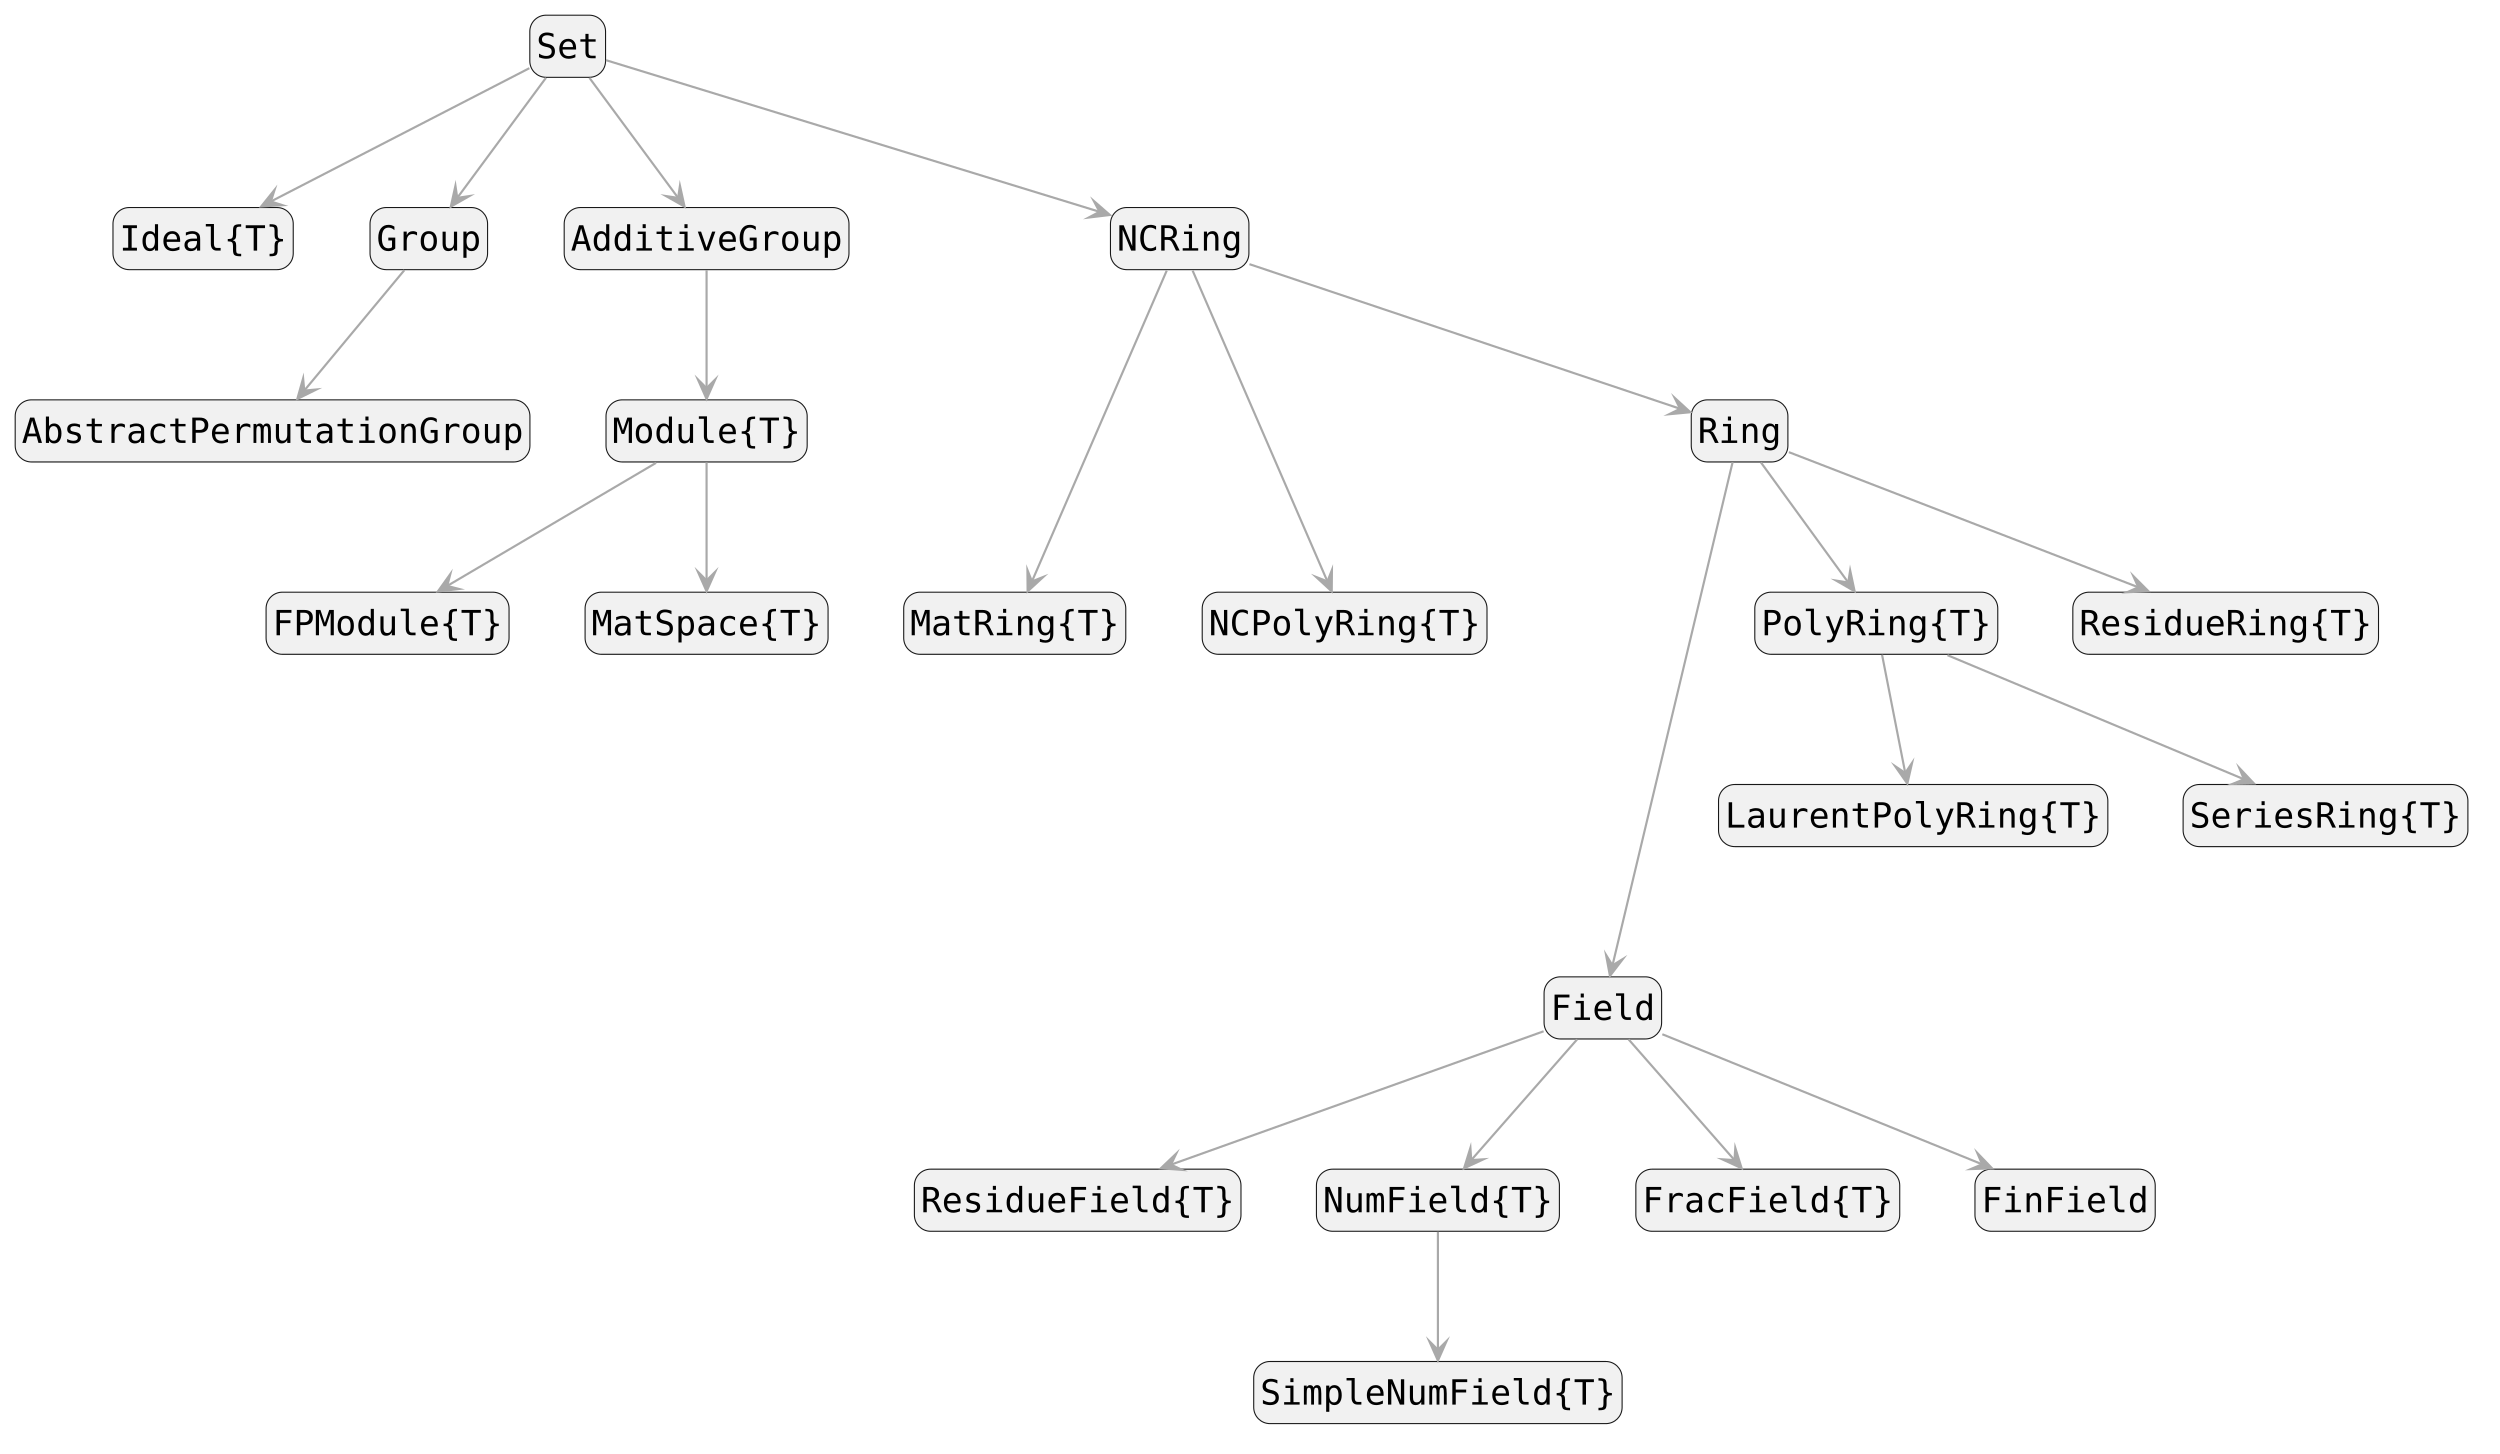
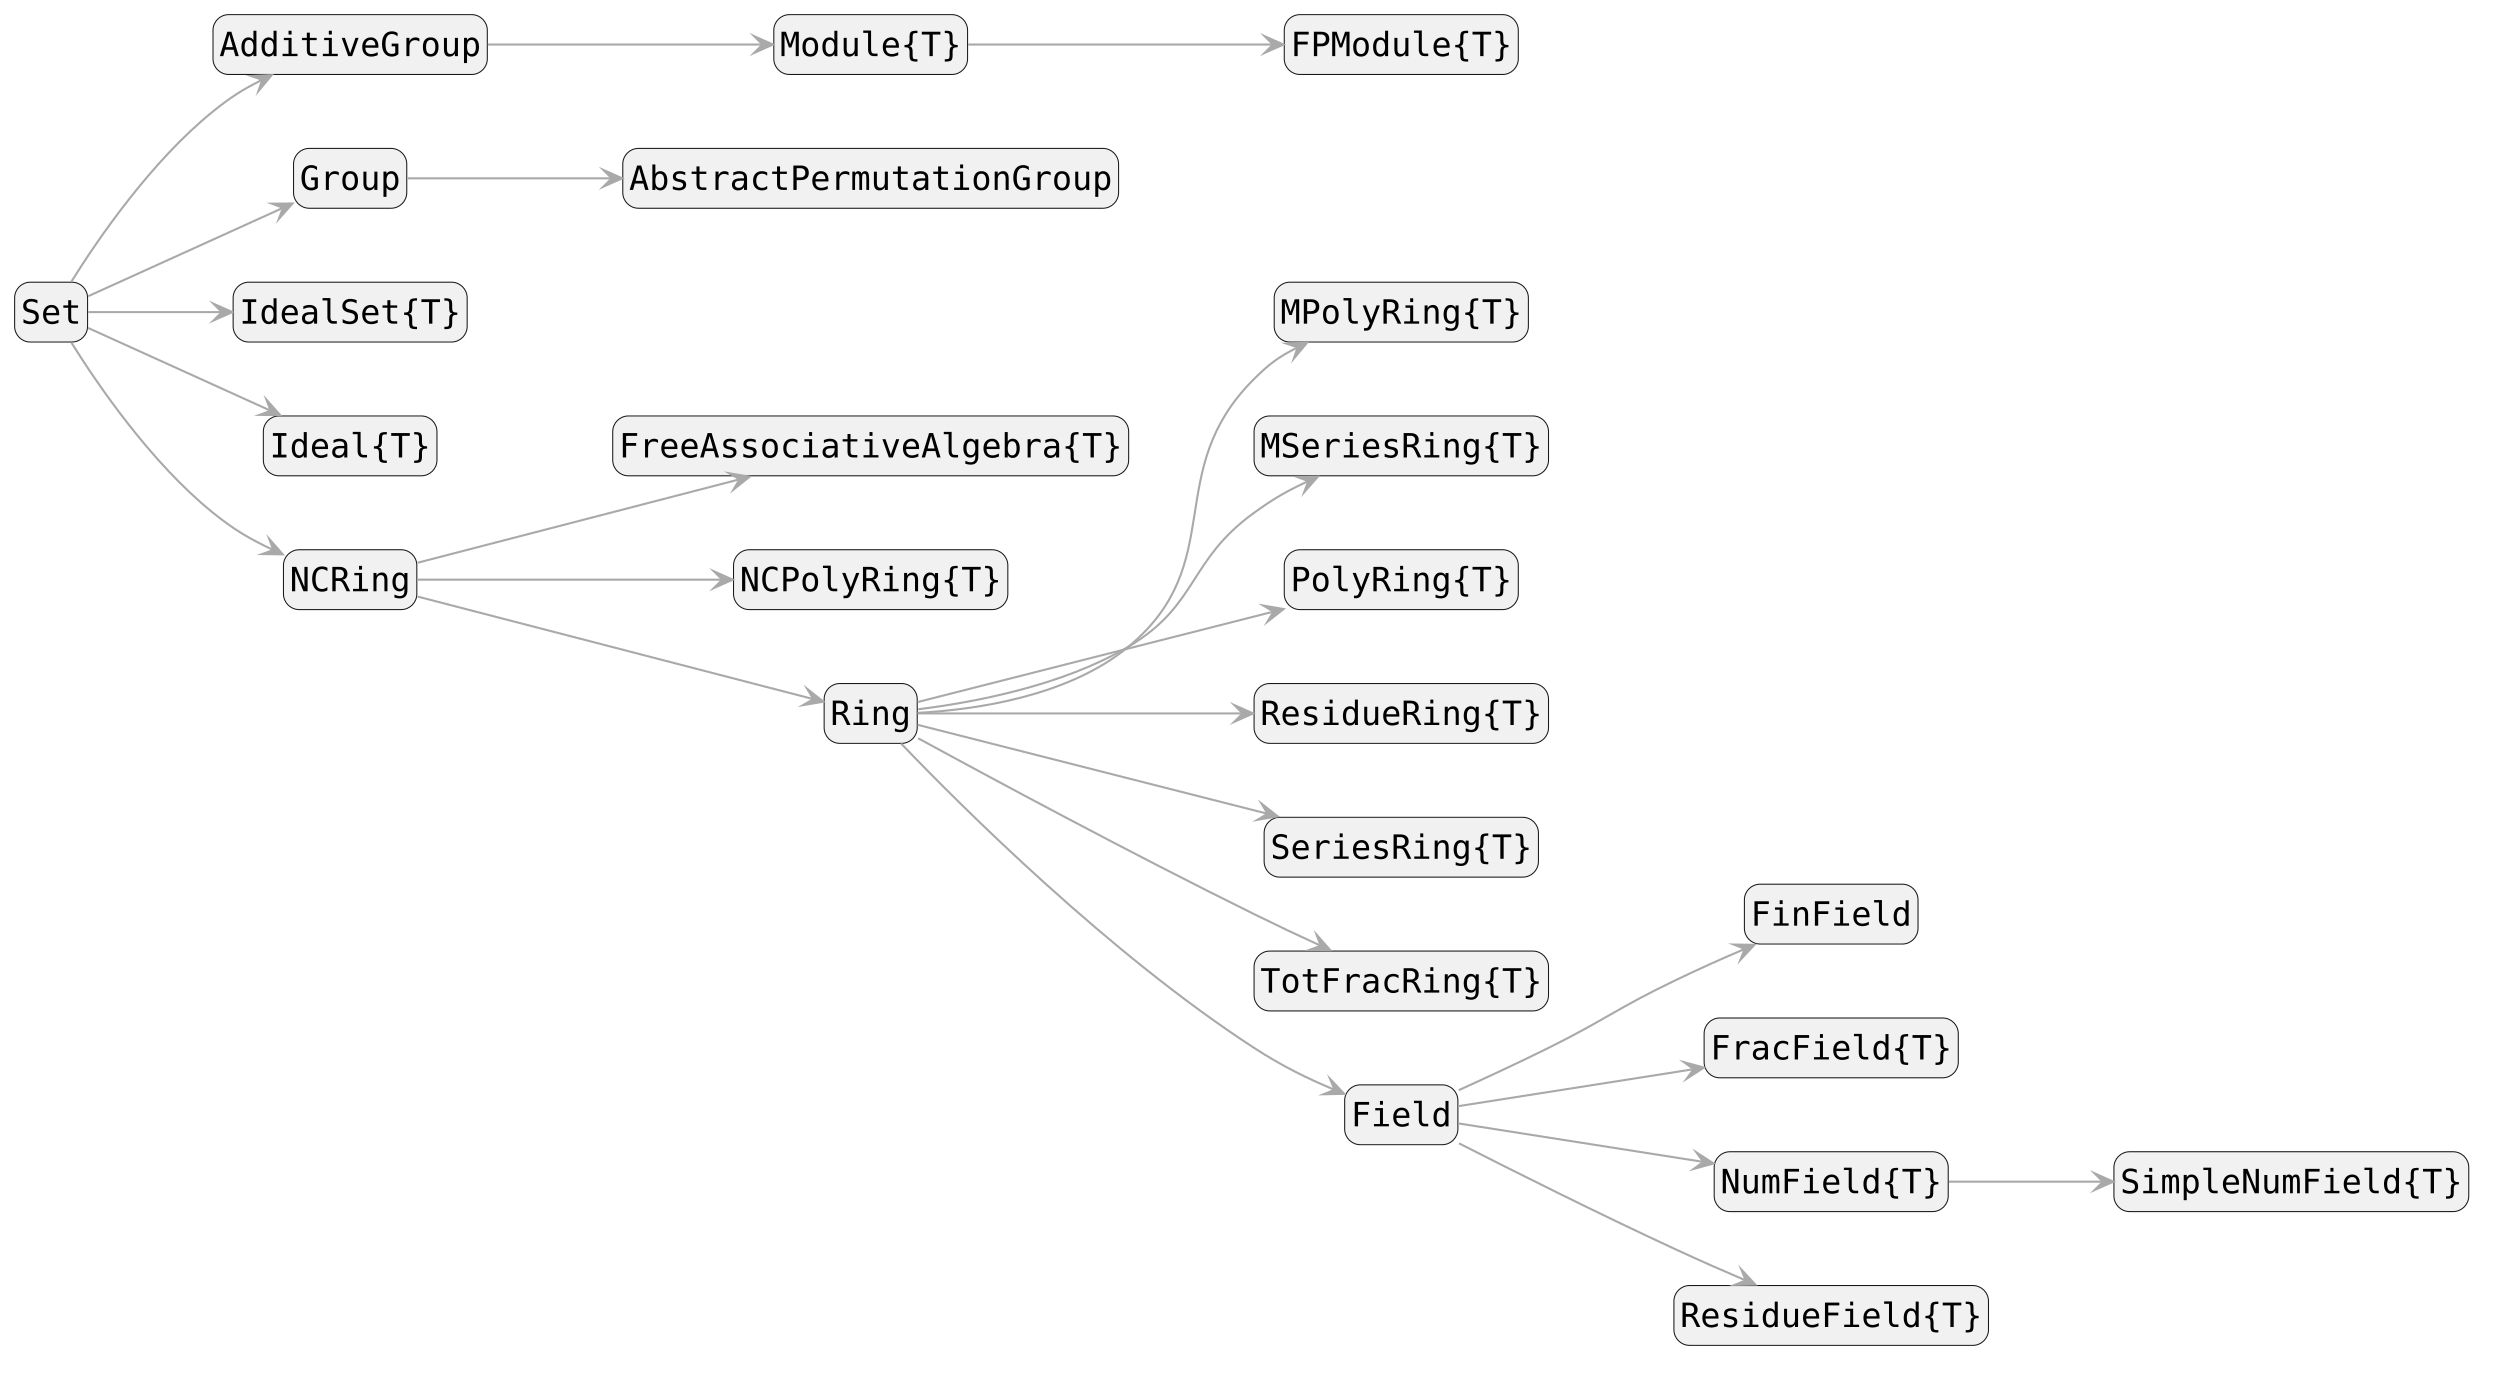
- <svg xmlns="http://www.w3.org/2000/svg" contentStyleType="text/css" data-diagram-type="CLASS" height="670px" preserveAspectRatio="none" style="width:1152px;height:670px;background:#FFFFFF;" version="1.1" viewBox="0 0 1152 670" width="1152px" zoomAndPan="magnify">
+ <svg xmlns="http://www.w3.org/2000/svg" version="1.1" data-diagram-type="CLASS" style="width:1196px;height:657px;background:#FFFFFF;" width="1196px" height="657px" viewBox="0 0 1196 657" zoomAndPan="magnify" preserveAspectRatio="none" contentStyleType="text/css">
  <defs />
-   <g>
-     <g class="entity" data-qualified-name="Set" data-source-line="8" id="ent0001">
-       <rect fill="#F1F1F1" height="28.625" rx="7.5" ry="7.5" style="stroke:#181818;stroke-width:0.5;" width="34.898" x="244.14" y="7" />
-       <text fill="#000000" font-family="monospace" font-size="16" lengthAdjust="spacing" textLength="28.898" x="247.14" y="26.852">Set</text>
+   <g font-family="sans-serif" lengthAdjust="spacing">
+     <g class="entity" data-qualified-name="Set" id="ent0001" data-source-line="8">
+       <rect x="7" y="135" width="34.898" height="28.625" fill="#F1F1F1" style="stroke:#181818;stroke-width:0.5;" rx="7.5" ry="7.5" />
+       <text x="10" y="154.852" fill="#000" font-size="16" textLength="28.898" font-family="monospace">Set</text>
    </g>
-     <g class="entity" data-qualified-name="Ideal.T." data-source-line="8" id="ent0002">
-       <rect fill="#F1F1F1" height="28.625" rx="7.5" ry="7.5" style="stroke:#181818;stroke-width:0.5;" width="83.062" x="52.06" y="95.63" />
-       <text fill="#000000" font-family="monospace" font-size="16" lengthAdjust="spacing" textLength="77.062" x="55.06" y="115.482">Ideal{T}</text>
+     <g class="entity" data-qualified-name="AdditiveGroup" id="ent0002" data-source-line="8">
+       <rect x="101.9" y="7" width="131.227" height="28.625" fill="#F1F1F1" style="stroke:#181818;stroke-width:0.5;" rx="7.5" ry="7.5" />
+       <text x="104.9" y="26.852" fill="#000" font-size="16" textLength="125.227" font-family="monospace">AdditiveGroup</text>
    </g>
-     <g class="entity" data-qualified-name="Group" data-source-line="11" id="ent0004">
-       <rect fill="#F1F1F1" height="28.625" rx="7.5" ry="7.5" style="stroke:#181818;stroke-width:0.5;" width="54.164" x="170.51" y="95.63" />
-       <text fill="#000000" font-family="monospace" font-size="16" lengthAdjust="spacing" textLength="48.164" x="173.51" y="115.482">Group</text>
+     <g class="entity" data-qualified-name="Module.T." id="ent0004" data-source-line="9">
+       <rect x="370.19" y="7" width="92.695" height="28.625" fill="#F1F1F1" style="stroke:#181818;stroke-width:0.5;" rx="7.5" ry="7.5" />
+       <text x="373.19" y="26.852" fill="#000" font-size="16" textLength="86.695" font-family="monospace">Module{T}</text>
    </g>
-     <g class="entity" data-qualified-name="AbstractPermutationGroup" data-source-line="12" id="ent0006">
-       <rect fill="#F1F1F1" height="28.625" rx="7.5" ry="7.5" style="stroke:#181818;stroke-width:0.5;" width="237.188" x="7" y="184.25" />
-       <text fill="#000000" font-family="monospace" font-size="16" lengthAdjust="spacing" textLength="231.188" x="10" y="204.102">AbstractPermutationGroup</text>
+     <g class="entity" data-qualified-name="FPModule.T." id="ent0006" data-source-line="10">
+       <rect x="614.39" y="7" width="111.961" height="28.625" fill="#F1F1F1" style="stroke:#181818;stroke-width:0.5;" rx="7.5" ry="7.5" />
+       <text x="617.39" y="26.852" fill="#000" font-size="16" textLength="105.961" font-family="monospace">FPModule{T}</text>
    </g>
-     <g class="entity" data-qualified-name="AdditiveGroup" data-source-line="15" id="ent0008">
-       <rect fill="#F1F1F1" height="28.625" rx="7.5" ry="7.5" style="stroke:#181818;stroke-width:0.5;" width="131.227" x="259.98" y="95.63" />
-       <text fill="#000000" font-family="monospace" font-size="16" lengthAdjust="spacing" textLength="125.227" x="262.98" y="115.482">AdditiveGroup</text>
+     <g class="entity" data-qualified-name="Group" id="ent0008" data-source-line="11">
+       <rect x="140.43" y="71" width="54.164" height="28.625" fill="#F1F1F1" style="stroke:#181818;stroke-width:0.5;" rx="7.5" ry="7.5" />
+       <text x="143.43" y="90.852" fill="#000" font-size="16" textLength="48.164" font-family="monospace">Group</text>
    </g>
-     <g class="entity" data-qualified-name="Module.T." data-source-line="16" id="ent0010">
-       <rect fill="#F1F1F1" height="28.625" rx="7.5" ry="7.5" style="stroke:#181818;stroke-width:0.5;" width="92.695" x="279.25" y="184.25" />
-       <text fill="#000000" font-family="monospace" font-size="16" lengthAdjust="spacing" textLength="86.695" x="282.25" y="204.102">Module{T}</text>
+     <g class="entity" data-qualified-name="AbstractPermutationGroup" id="ent0010" data-source-line="12">
+       <rect x="297.94" y="71" width="237.188" height="28.625" fill="#F1F1F1" style="stroke:#181818;stroke-width:0.5;" rx="7.5" ry="7.5" />
+       <text x="300.94" y="90.852" fill="#000" font-size="16" textLength="231.188" font-family="monospace">AbstractPermutationGroup</text>
    </g>
-     <g class="entity" data-qualified-name="FPModule.T." data-source-line="17" id="ent0012">
-       <rect fill="#F1F1F1" height="28.625" rx="7.5" ry="7.5" style="stroke:#181818;stroke-width:0.5;" width="111.961" x="122.61" y="272.88" />
-       <text fill="#000000" font-family="monospace" font-size="16" lengthAdjust="spacing" textLength="105.961" x="125.61" y="292.732">FPModule{T}</text>
+     <g class="entity" data-qualified-name="IdealSet.T." id="ent0012" data-source-line="13">
+       <rect x="111.53" y="135" width="111.961" height="28.625" fill="#F1F1F1" style="stroke:#181818;stroke-width:0.5;" rx="7.5" ry="7.5" />
+       <text x="114.53" y="154.852" fill="#000" font-size="16" textLength="105.961" font-family="monospace">IdealSet{T}</text>
    </g>
-     <g class="entity" data-qualified-name="MatSpace.T." data-source-line="18" id="ent0014">
-       <rect fill="#F1F1F1" height="28.625" rx="7.5" ry="7.5" style="stroke:#181818;stroke-width:0.5;" width="111.961" x="269.61" y="272.88" />
-       <text fill="#000000" font-family="monospace" font-size="16" lengthAdjust="spacing" textLength="105.961" x="272.61" y="292.732">MatSpace{T}</text>
+     <g class="entity" data-qualified-name="Ideal.T." id="ent0014" data-source-line="14">
+       <rect x="125.98" y="199" width="83.063" height="28.625" fill="#F1F1F1" style="stroke:#181818;stroke-width:0.5;" rx="7.5" ry="7.5" />
+       <text x="128.98" y="218.852" fill="#000" font-size="16" textLength="77.063" font-family="monospace">Ideal{T}</text>
    </g>
-     <g class="entity" data-qualified-name="NCRing" data-source-line="21" id="ent0016">
-       <rect fill="#F1F1F1" height="28.625" rx="7.5" ry="7.5" style="stroke:#181818;stroke-width:0.5;" width="63.797" x="511.7" y="95.63" />
-       <text fill="#000000" font-family="monospace" font-size="16" lengthAdjust="spacing" textLength="57.797" x="514.7" y="115.482">NCRing</text>
+     <g class="entity" data-qualified-name="NCRing" id="ent0016" data-source-line="15">
+       <rect x="135.61" y="263" width="63.797" height="28.625" fill="#F1F1F1" style="stroke:#181818;stroke-width:0.5;" rx="7.5" ry="7.5" />
+       <text x="138.61" y="282.852" fill="#000" font-size="16" textLength="57.797" font-family="monospace">NCRing</text>
    </g>
-     <g class="entity" data-qualified-name="MatRing.T." data-source-line="22" id="ent0018">
-       <rect fill="#F1F1F1" height="28.625" rx="7.5" ry="7.5" style="stroke:#181818;stroke-width:0.5;" width="102.328" x="416.43" y="272.88" />
-       <text fill="#000000" font-family="monospace" font-size="16" lengthAdjust="spacing" textLength="96.328" x="419.43" y="292.732">MatRing{T}</text>
+     <g class="entity" data-qualified-name="FreeAssociativeAlgebra.T." id="ent0018" data-source-line="16">
+       <rect x="293.13" y="199" width="246.82" height="28.625" fill="#F1F1F1" style="stroke:#181818;stroke-width:0.5;" rx="7.5" ry="7.5" />
+       <text x="296.13" y="218.852" fill="#000" font-size="16" textLength="240.82" font-family="monospace">FreeAssociativeAlgebra{T}</text>
    </g>
-     <g class="entity" data-qualified-name="NCPolyRing.T." data-source-line="23" id="ent0020">
-       <rect fill="#F1F1F1" height="28.625" rx="7.5" ry="7.5" style="stroke:#181818;stroke-width:0.5;" width="131.227" x="553.98" y="272.88" />
-       <text fill="#000000" font-family="monospace" font-size="16" lengthAdjust="spacing" textLength="125.227" x="556.98" y="292.732">NCPolyRing{T}</text>
+     <g class="entity" data-qualified-name="NCPolyRing.T." id="ent0020" data-source-line="17">
+       <rect x="350.92" y="263" width="131.227" height="28.625" fill="#F1F1F1" style="stroke:#181818;stroke-width:0.5;" rx="7.5" ry="7.5" />
+       <text x="353.92" y="282.852" fill="#000" font-size="16" textLength="125.227" font-family="monospace">NCPolyRing{T}</text>
    </g>
-     <g class="entity" data-qualified-name="Ring" data-source-line="24" id="ent0022">
-       <rect fill="#F1F1F1" height="28.625" rx="7.5" ry="7.5" style="stroke:#181818;stroke-width:0.5;" width="44.531" x="779.33" y="184.25" />
-       <text fill="#000000" font-family="monospace" font-size="16" lengthAdjust="spacing" textLength="38.531" x="782.33" y="204.102">Ring</text>
+     <g class="entity" data-qualified-name="Ring" id="ent0022" data-source-line="18">
+       <rect x="394.27" y="327" width="44.531" height="28.625" fill="#F1F1F1" style="stroke:#181818;stroke-width:0.5;" rx="7.5" ry="7.5" />
+       <text x="397.27" y="346.852" fill="#000" font-size="16" textLength="38.531" font-family="monospace">Ring</text>
    </g>
-     <g class="entity" data-qualified-name="Field" data-source-line="27" id="ent0024">
-       <rect fill="#F1F1F1" height="28.625" rx="7.5" ry="7.5" style="stroke:#181818;stroke-width:0.5;" width="54.164" x="711.51" y="450.13" />
-       <text fill="#000000" font-family="monospace" font-size="16" lengthAdjust="spacing" textLength="48.164" x="714.51" y="469.982">Field</text>
+     <g class="entity" data-qualified-name="MPolyRing.T." id="ent0024" data-source-line="19">
+       <rect x="609.58" y="135" width="121.594" height="28.625" fill="#F1F1F1" style="stroke:#181818;stroke-width:0.5;" rx="7.5" ry="7.5" />
+       <text x="612.58" y="154.852" fill="#000" font-size="16" textLength="115.594" font-family="monospace">MPolyRing{T}</text>
    </g>
-     <g class="entity" data-qualified-name="PolyRing.T." data-source-line="28" id="ent0026">
-       <rect fill="#F1F1F1" height="28.625" rx="7.5" ry="7.5" style="stroke:#181818;stroke-width:0.5;" width="111.961" x="808.61" y="272.88" />
-       <text fill="#000000" font-family="monospace" font-size="16" lengthAdjust="spacing" textLength="105.961" x="811.61" y="292.732">PolyRing{T}</text>
+     <g class="entity" data-qualified-name="MSeriesRing.T." id="ent0026" data-source-line="20">
+       <rect x="599.95" y="199" width="140.859" height="28.625" fill="#F1F1F1" style="stroke:#181818;stroke-width:0.5;" rx="7.5" ry="7.5" />
+       <text x="602.95" y="218.852" fill="#000" font-size="16" textLength="134.859" font-family="monospace">MSeriesRing{T}</text>
    </g>
-     <g class="entity" data-qualified-name="LaurentPolyRing.T." data-source-line="29" id="ent0028">
-       <rect fill="#F1F1F1" height="28.625" rx="7.5" ry="7.5" style="stroke:#181818;stroke-width:0.5;" width="179.391" x="791.9" y="361.5" />
-       <text fill="#000000" font-family="monospace" font-size="16" lengthAdjust="spacing" textLength="173.391" x="794.9" y="381.352">LaurentPolyRing{T}</text>
+     <g class="entity" data-qualified-name="PolyRing.T." id="ent0028" data-source-line="21">
+       <rect x="614.39" y="263" width="111.961" height="28.625" fill="#F1F1F1" style="stroke:#181818;stroke-width:0.5;" rx="7.5" ry="7.5" />
+       <text x="617.39" y="282.852" fill="#000" font-size="16" textLength="105.961" font-family="monospace">PolyRing{T}</text>
    </g>
-     <g class="entity" data-qualified-name="SeriesRing.T." data-source-line="30" id="ent0030">
-       <rect fill="#F1F1F1" height="28.625" rx="7.5" ry="7.5" style="stroke:#181818;stroke-width:0.5;" width="131.227" x="1005.98" y="361.5" />
-       <text fill="#000000" font-family="monospace" font-size="16" lengthAdjust="spacing" textLength="125.227" x="1008.98" y="381.352">SeriesRing{T}</text>
+     <g class="entity" data-qualified-name="ResidueRing.T." id="ent0030" data-source-line="22">
+       <rect x="599.95" y="327" width="140.859" height="28.625" fill="#F1F1F1" style="stroke:#181818;stroke-width:0.5;" rx="7.5" ry="7.5" />
+       <text x="602.95" y="346.852" fill="#000" font-size="16" textLength="134.859" font-family="monospace">ResidueRing{T}</text>
    </g>
-     <g class="entity" data-qualified-name="ResidueRing.T." data-source-line="31" id="ent0032">
-       <rect fill="#F1F1F1" height="28.625" rx="7.5" ry="7.5" style="stroke:#181818;stroke-width:0.5;" width="140.859" x="955.16" y="272.88" />
-       <text fill="#000000" font-family="monospace" font-size="16" lengthAdjust="spacing" textLength="134.859" x="958.16" y="292.732">ResidueRing{T}</text>
+     <g class="entity" data-qualified-name="SeriesRing.T." id="ent0032" data-source-line="23">
+       <rect x="604.76" y="391" width="131.227" height="28.625" fill="#F1F1F1" style="stroke:#181818;stroke-width:0.5;" rx="7.5" ry="7.5" />
+       <text x="607.76" y="410.852" fill="#000" font-size="16" textLength="125.227" font-family="monospace">SeriesRing{T}</text>
    </g>
-     <g class="entity" data-qualified-name="ResidueField.T." data-source-line="34" id="ent0034">
-       <rect fill="#F1F1F1" height="28.625" rx="7.5" ry="7.5" style="stroke:#181818;stroke-width:0.5;" width="150.492" x="421.35" y="538.75" />
-       <text fill="#000000" font-family="monospace" font-size="16" lengthAdjust="spacing" textLength="144.492" x="424.35" y="558.602">ResidueField{T}</text>
+     <g class="entity" data-qualified-name="TotFracRing.T." id="ent0034" data-source-line="24">
+       <rect x="599.95" y="455" width="140.859" height="28.625" fill="#F1F1F1" style="stroke:#181818;stroke-width:0.5;" rx="7.5" ry="7.5" />
+       <text x="602.95" y="474.852" fill="#000" font-size="16" textLength="134.859" font-family="monospace">TotFracRing{T}</text>
    </g>
-     <g class="entity" data-qualified-name="NumField.T." data-source-line="35" id="ent0036">
-       <rect fill="#F1F1F1" height="28.625" rx="7.5" ry="7.5" style="stroke:#181818;stroke-width:0.5;" width="111.961" x="606.61" y="538.75" />
-       <text fill="#000000" font-family="monospace" font-size="16" lengthAdjust="spacing" textLength="105.961" x="609.61" y="558.602">NumField{T}</text>
+     <g class="entity" data-qualified-name="Field" id="ent0036" data-source-line="25">
+       <rect x="643.29" y="519" width="54.164" height="28.625" fill="#F1F1F1" style="stroke:#181818;stroke-width:0.5;" rx="7.5" ry="7.5" />
+       <text x="646.29" y="538.852" fill="#000" font-size="16" textLength="48.164" font-family="monospace">Field</text>
    </g>
-     <g class="entity" data-qualified-name="SimpleNumField.T." data-source-line="35" id="ent0037">
-       <rect fill="#F1F1F1" height="28.625" rx="7.5" ry="7.5" style="stroke:#181818;stroke-width:0.5;" width="169.758" x="577.71" y="627.38" />
-       <text fill="#000000" font-family="monospace" font-size="16" lengthAdjust="spacing" textLength="163.758" x="580.71" y="647.232">SimpleNumField{T}</text>
+     <g class="entity" data-qualified-name="FinField" id="ent0038" data-source-line="26">
+       <rect x="834.52" y="423" width="83.063" height="28.625" fill="#F1F1F1" style="stroke:#181818;stroke-width:0.5;" rx="7.5" ry="7.5" />
+       <text x="837.52" y="442.852" fill="#000" font-size="16" textLength="77.063" font-family="monospace">FinField</text>
    </g>
-     <g class="entity" data-qualified-name="FracField.T." data-source-line="36" id="ent0039">
-       <rect fill="#F1F1F1" height="28.625" rx="7.5" ry="7.5" style="stroke:#181818;stroke-width:0.5;" width="121.594" x="753.8" y="538.75" />
-       <text fill="#000000" font-family="monospace" font-size="16" lengthAdjust="spacing" textLength="115.594" x="756.8" y="558.602">FracField{T}</text>
+     <g class="entity" data-qualified-name="FracField.T." id="ent0040" data-source-line="27">
+       <rect x="815.25" y="487" width="121.594" height="28.625" fill="#F1F1F1" style="stroke:#181818;stroke-width:0.5;" rx="7.5" ry="7.5" />
+       <text x="818.25" y="506.852" fill="#000" font-size="16" textLength="115.594" font-family="monospace">FracField{T}</text>
    </g>
-     <g class="entity" data-qualified-name="FinField" data-source-line="38" id="ent0042">
-       <rect fill="#F1F1F1" height="28.625" rx="7.5" ry="7.5" style="stroke:#181818;stroke-width:0.5;" width="83.062" x="910.06" y="538.75" />
-       <text fill="#000000" font-family="monospace" font-size="16" lengthAdjust="spacing" textLength="77.062" x="913.06" y="558.602">FinField</text>
+     <g class="entity" data-qualified-name="NumField.T." id="ent0042" data-source-line="28">
+       <rect x="820.07" y="551" width="111.961" height="28.625" fill="#F1F1F1" style="stroke:#181818;stroke-width:0.5;" rx="7.5" ry="7.5" />
+       <text x="823.07" y="570.852" fill="#000" font-size="16" textLength="105.961" font-family="monospace">NumField{T}</text>
    </g>
-     <g class="link" data-entity-1="ent0001" data-entity-2="ent0002" data-link-type="dependency" data-source-line="8" id="lnk3">
-       <path codeLine="8" d="M243.93,31.42 C214.45,46.62 159.464,74.968 124.814,92.838" fill="none" id="Set-to-Ideal{T}" style="stroke:#A9A9A9;stroke-width:1;" />
-       <polygon fill="#A9A9A9" points="120.37,95.13,130.202,94.56,124.814,92.838,126.535,87.45,120.37,95.13" style="stroke:#A9A9A9;stroke-width:1;stroke-linejoin:miter;stroke-miterlimit:10;" />
+     <g class="entity" data-qualified-name="SimpleNumField.T." id="ent0044" data-source-line="29">
+       <rect x="1011.3" y="551" width="169.758" height="28.625" fill="#F1F1F1" style="stroke:#181818;stroke-width:0.5;" rx="7.5" ry="7.5" />
+       <text x="1014.3" y="570.852" fill="#000" font-size="16" textLength="163.758" font-family="monospace">SimpleNumField{T}</text>
    </g>
-     <g class="link" data-entity-1="ent0001" data-entity-2="ent0004" data-link-type="dependency" data-source-line="11" id="lnk5">
-       <path codeLine="11" d="M251.59,35.85 C239.64,52.03 222.722,74.929 210.702,91.189" fill="none" id="Set-to-Group" style="stroke:#A9A9A9;stroke-width:1;" />
-       <polygon fill="#A9A9A9" points="207.73,95.21,216.297,90.351,210.702,91.189,209.863,85.595,207.73,95.21" style="stroke:#A9A9A9;stroke-width:1;stroke-linejoin:miter;stroke-miterlimit:10;" />
+     <g class="entity" data-qualified-name="ResidueField.T." id="ent0046" data-source-line="30">
+       <rect x="800.8" y="615" width="150.492" height="28.625" fill="#F1F1F1" style="stroke:#181818;stroke-width:0.5;" rx="7.5" ry="7.5" />
+       <text x="803.8" y="634.852" fill="#000" font-size="16" textLength="144.492" font-family="monospace">ResidueField{T}</text>
    </g>
-     <g class="link" data-entity-1="ent0004" data-entity-2="ent0006" data-link-type="dependency" data-source-line="12" id="lnk7">
-       <path codeLine="12" d="M186.34,124.47 C172.9,140.65 153.716,163.724 140.196,179.994" fill="none" id="Group-to-AbstractPermutationGroup" style="stroke:#A9A9A9;stroke-width:1;" />
-       <polygon fill="#A9A9A9" points="137,183.84,145.828,179.475,140.196,179.994,139.676,174.362,137,183.84" style="stroke:#A9A9A9;stroke-width:1;stroke-linejoin:miter;stroke-miterlimit:10;" />
+     <g class="link" data-entity-1="ent0001" data-entity-2="ent0002" id="lnk3" data-source-line="8" data-link-type="dependency">
+       <path d="M34.2,134.64 C46.96,114.23 72.39,77.13 101.9,53.31 C110.28,46.55 115.839,42.937 125.479,38.167" style="stroke:#A9A9A9;stroke-width:1;" fill="none" id="Set-to-AdditiveGroup" codeLine="8" />
+       <polygon points="129.96,35.95,120.12,36.356,125.479,38.167,123.667,43.527,129.96,35.95" fill="#A9A9A9" style="stroke:#A9A9A9;stroke-width:1;stroke-linejoin:miter;stroke-miterlimit:10;" />
    </g>
-     <g class="link" data-entity-1="ent0001" data-entity-2="ent0008" data-link-type="dependency" data-source-line="15" id="lnk9">
-       <path codeLine="15" d="M271.59,35.85 C283.55,52.03 300.469,74.928 312.479,91.188" fill="none" id="Set-to-AdditiveGroup" style="stroke:#A9A9A9;stroke-width:1;" />
-       <polygon fill="#A9A9A9" points="315.45,95.21,313.32,85.594,312.479,91.188,306.885,90.347,315.45,95.21" style="stroke:#A9A9A9;stroke-width:1;stroke-linejoin:miter;stroke-miterlimit:10;" />
+     <g class="link" data-entity-1="ent0002" data-entity-2="ent0004" id="lnk5" data-source-line="9" data-link-type="dependency">
+       <path d="M233.41,21.31 C276.3,21.31 326.45,21.31 364.78,21.31" style="stroke:#A9A9A9;stroke-width:1;" fill="none" id="AdditiveGroup-to-Module{T}" codeLine="9" />
+       <polygon points="369.78,21.31,360.78,17.31,364.78,21.31,360.78,25.31,369.78,21.31" fill="#A9A9A9" style="stroke:#A9A9A9;stroke-width:1;stroke-linejoin:miter;stroke-miterlimit:10;" />
    </g>
-     <g class="link" data-entity-1="ent0008" data-entity-2="ent0010" data-link-type="dependency" data-source-line="16" id="lnk11">
-       <path codeLine="16" d="M325.59,124.47 C325.59,140.65 325.59,162.57 325.59,178.84" fill="none" id="AdditiveGroup-to-Module{T}" style="stroke:#A9A9A9;stroke-width:1;" />
-       <polygon fill="#A9A9A9" points="325.59,183.84,329.59,174.84,325.59,178.84,321.59,174.84,325.59,183.84" style="stroke:#A9A9A9;stroke-width:1;stroke-linejoin:miter;stroke-miterlimit:10;" />
+     <g class="link" data-entity-1="ent0004" data-entity-2="ent0006" id="lnk7" data-source-line="10" data-link-type="dependency">
+       <path d="M463.14,21.31 C505.52,21.31 563.74,21.31 609,21.31" style="stroke:#A9A9A9;stroke-width:1;" fill="none" id="Module{T}-to-FPModule{T}" codeLine="10" />
+       <polygon points="614,21.31,605,17.31,609,21.31,605,25.31,614,21.31" fill="#A9A9A9" style="stroke:#A9A9A9;stroke-width:1;stroke-linejoin:miter;stroke-miterlimit:10;" />
    </g>
-     <g class="link" data-entity-1="ent0010" data-entity-2="ent0012" data-link-type="dependency" data-source-line="17" id="lnk13">
-       <path codeLine="17" d="M302.3,213.29 C274.78,229.51 233.567,253.791 206.087,269.991" fill="none" id="Module{T}-to-FPModule{T}" style="stroke:#A9A9A9;stroke-width:1;" />
-       <polygon fill="#A9A9A9" points="201.78,272.53,211.564,271.405,206.087,269.991,207.502,264.514,201.78,272.53" style="stroke:#A9A9A9;stroke-width:1;stroke-linejoin:miter;stroke-miterlimit:10;" />
+     <g class="link" data-entity-1="ent0001" data-entity-2="ent0008" id="lnk9" data-source-line="11" data-link-type="dependency">
+       <path d="M42.18,141.71 C66.34,130.75 106.677,112.456 135.387,99.426" style="stroke:#A9A9A9;stroke-width:1;" fill="none" id="Set-to-Group" codeLine="11" />
+       <polygon points="139.94,97.36,130.091,97.437,135.387,99.426,133.398,104.722,139.94,97.36" fill="#A9A9A9" style="stroke:#A9A9A9;stroke-width:1;stroke-linejoin:miter;stroke-miterlimit:10;" />
    </g>
-     <g class="link" data-entity-1="ent0010" data-entity-2="ent0014" data-link-type="dependency" data-source-line="18" id="lnk15">
-       <path codeLine="18" d="M325.59,213.1 C325.59,229.28 325.59,251.2 325.59,267.46" fill="none" id="Module{T}-to-MatSpace{T}" style="stroke:#A9A9A9;stroke-width:1;" />
-       <polygon fill="#A9A9A9" points="325.59,272.46,329.59,263.46,325.59,267.46,321.59,263.46,325.59,272.46" style="stroke:#A9A9A9;stroke-width:1;stroke-linejoin:miter;stroke-miterlimit:10;" />
+     <g class="link" data-entity-1="ent0008" data-entity-2="ent0010" id="lnk11" data-source-line="12" data-link-type="dependency">
+       <path d="M194.95,85.31 C219.9,85.31 254.14,85.31 292.65,85.31" style="stroke:#A9A9A9;stroke-width:1;" fill="none" id="Group-to-AbstractPermutationGroup" codeLine="12" />
+       <polygon points="297.65,85.31,288.65,81.31,292.65,85.31,288.65,89.31,297.65,85.31" fill="#A9A9A9" style="stroke:#A9A9A9;stroke-width:1;stroke-linejoin:miter;stroke-miterlimit:10;" />
    </g>
-     <g class="link" data-entity-1="ent0001" data-entity-2="ent0016" data-link-type="dependency" data-source-line="21" id="lnk17">
-       <path codeLine="21" d="M279.23,27.73 C325.66,41.99 446.96,79.252 506.66,97.592" fill="none" id="Set-to-NCRing" style="stroke:#A9A9A9;stroke-width:1;" />
-       <polygon fill="#A9A9A9" points="511.44,99.06,504.011,92.593,506.66,97.592,501.662,100.241,511.44,99.06" style="stroke:#A9A9A9;stroke-width:1;stroke-linejoin:miter;stroke-miterlimit:10;" />
+     <g class="link" data-entity-1="ent0001" data-entity-2="ent0012" id="lnk13" data-source-line="13" data-link-type="dependency">
+       <path d="M42.18,149.31 C59.19,149.31 81.46,149.31 106.14,149.31" style="stroke:#A9A9A9;stroke-width:1;" fill="none" id="Set-to-IdealSet{T}" codeLine="13" />
+       <polygon points="111.14,149.31,102.14,145.31,106.14,149.31,102.14,153.31,111.14,149.31" fill="#A9A9A9" style="stroke:#A9A9A9;stroke-width:1;stroke-linejoin:miter;stroke-miterlimit:10;" />
    </g>
-     <g class="link" data-entity-1="ent0016" data-entity-2="ent0018" data-link-type="dependency" data-source-line="22" id="lnk19">
-       <path codeLine="22" d="M537.63,124.69 C523.42,157.45 489.699,235.213 475.519,267.913" fill="none" id="NCRing-to-MatRing{T}" style="stroke:#A9A9A9;stroke-width:1;" />
-       <polygon fill="#A9A9A9" points="473.53,272.5,480.78,265.834,475.519,267.913,473.441,262.651,473.53,272.5" style="stroke:#A9A9A9;stroke-width:1;stroke-linejoin:miter;stroke-miterlimit:10;" />
+     <g class="link" data-entity-1="ent0001" data-entity-2="ent0014" id="lnk15" data-source-line="14" data-link-type="dependency">
+       <path d="M42.18,156.9 C64.74,167.13 100.797,183.495 129.457,196.495" style="stroke:#A9A9A9;stroke-width:1;" fill="none" id="Set-to-Ideal{T}" codeLine="14" />
+       <polygon points="134.01,198.56,127.466,191.199,129.457,196.495,124.161,198.485,134.01,198.56" fill="#A9A9A9" style="stroke:#A9A9A9;stroke-width:1;stroke-linejoin:miter;stroke-miterlimit:10;" />
    </g>
-     <g class="link" data-entity-1="ent0016" data-entity-2="ent0020" data-link-type="dependency" data-source-line="23" id="lnk21">
-       <path codeLine="23" d="M549.56,124.69 C563.76,157.45 597.491,235.213 611.671,267.913" fill="none" id="NCRing-to-NCPolyRing{T}" style="stroke:#A9A9A9;stroke-width:1;" />
-       <polygon fill="#A9A9A9" points="613.66,272.5,613.749,262.651,611.671,267.913,606.41,265.834,613.66,272.5" style="stroke:#A9A9A9;stroke-width:1;stroke-linejoin:miter;stroke-miterlimit:10;" />
+     <g class="link" data-entity-1="ent0001" data-entity-2="ent0016" id="lnk17" data-source-line="15" data-link-type="dependency">
+       <path d="M34.2,163.98 C46.96,184.38 72.39,221.49 101.9,245.31 C111.83,253.33 119.572,257.94 130.742,263.11" style="stroke:#A9A9A9;stroke-width:1;" fill="none" id="Set-to-NCRing" codeLine="15" />
+       <polygon points="135.28,265.21,128.793,257.8,130.742,263.11,125.432,265.06,135.28,265.21" fill="#A9A9A9" style="stroke:#A9A9A9;stroke-width:1;stroke-linejoin:miter;stroke-miterlimit:10;" />
    </g>
-     <g class="link" data-entity-1="ent0016" data-entity-2="ent0022" data-link-type="dependency" data-source-line="24" id="lnk23">
-       <path codeLine="24" d="M575.75,121.73 C628.7,139.51 728.22,172.929 774.18,188.359" fill="none" id="NCRing-to-Ring" style="stroke:#A9A9A9;stroke-width:1;" />
-       <polygon fill="#A9A9A9" points="778.92,189.95,771.661,183.294,774.18,188.359,769.115,190.878,778.92,189.95" style="stroke:#A9A9A9;stroke-width:1;stroke-linejoin:miter;stroke-miterlimit:10;" />
+     <g class="link" data-entity-1="ent0016" data-entity-2="ent0018" id="lnk19" data-source-line="16" data-link-type="dependency">
+       <path d="M199.8,269.2 C239.65,258.88 304.44,242.094 353.8,229.304" style="stroke:#A9A9A9;stroke-width:1;" fill="none" id="NCRing-to-FreeAssociativeAlgebra{T}" codeLine="16" />
+       <polygon points="358.64,228.05,348.924,226.435,353.8,229.304,350.931,234.18,358.64,228.05" fill="#A9A9A9" style="stroke:#A9A9A9;stroke-width:1;stroke-linejoin:miter;stroke-miterlimit:10;" />
    </g>
-     <g class="link" data-entity-1="ent0022" data-entity-2="ent0024" data-link-type="dependency" data-source-line="27" id="lnk25">
-       <path codeLine="27" d="M798.38,213.01 C787.6,258.17 753.922,399.247 743.032,444.837" fill="none" id="Ring-to-Field" style="stroke:#A9A9A9;stroke-width:1;" />
-       <polygon fill="#A9A9A9" points="741.87,449.7,747.851,441.876,743.032,444.837,740.07,440.017,741.87,449.7" style="stroke:#A9A9A9;stroke-width:1;stroke-linejoin:miter;stroke-miterlimit:10;" />
+     <g class="link" data-entity-1="ent0016" data-entity-2="ent0020" id="lnk21" data-source-line="17" data-link-type="dependency">
+       <path d="M199.8,277.31 C237.51,277.31 296.88,277.31 345.52,277.31" style="stroke:#A9A9A9;stroke-width:1;" fill="none" id="NCRing-to-NCPolyRing{T}" codeLine="17" />
+       <polygon points="350.52,277.31,341.52,273.31,345.52,277.31,341.52,281.31,350.52,277.31" fill="#A9A9A9" style="stroke:#A9A9A9;stroke-width:1;stroke-linejoin:miter;stroke-miterlimit:10;" />
    </g>
-     <g class="link" data-entity-1="ent0022" data-entity-2="ent0026" data-link-type="dependency" data-source-line="28" id="lnk27">
-       <path codeLine="28" d="M811.44,213.1 C823.2,229.28 839.838,252.157 851.668,268.417" fill="none" id="Ring-to-PolyRing{T}" style="stroke:#A9A9A9;stroke-width:1;" />
-       <polygon fill="#A9A9A9" points="854.61,272.46,852.55,262.829,851.668,268.417,846.081,267.536,854.61,272.46" style="stroke:#A9A9A9;stroke-width:1;stroke-linejoin:miter;stroke-miterlimit:10;" />
+     <g class="link" data-entity-1="ent0016" data-entity-2="ent0022" id="lnk23" data-source-line="18" data-link-type="dependency">
+       <path d="M199.8,285.41 C250.69,298.6 345.27,323.106 389.08,334.456" style="stroke:#A9A9A9;stroke-width:1;" fill="none" id="NCRing-to-Ring" codeLine="18" />
+       <polygon points="393.92,335.71,386.211,329.581,389.08,334.456,384.204,337.325,393.92,335.71" fill="#A9A9A9" style="stroke:#A9A9A9;stroke-width:1;stroke-linejoin:miter;stroke-miterlimit:10;" />
    </g>
-     <g class="link" data-entity-1="ent0026" data-entity-2="ent0028" data-link-type="dependency" data-source-line="29" id="lnk29">
-       <path codeLine="29" d="M867.25,301.72 C870.43,317.9 874.748,339.913 877.938,356.183" fill="none" id="PolyRing{T}-to-LaurentPolyRing{T}" style="stroke:#A9A9A9;stroke-width:1;" />
-       <polygon fill="#A9A9A9" points="878.9,361.09,881.094,351.488,877.938,356.183,873.243,353.028,878.9,361.09" style="stroke:#A9A9A9;stroke-width:1;stroke-linejoin:miter;stroke-miterlimit:10;" />
+     <g class="link" data-entity-1="ent0022" data-entity-2="ent0024" id="lnk25" data-source-line="19" data-link-type="dependency">
+       <path d="M439.04,341.04 C465.63,339.61 510.9,333.48 539.95,309.31 C588.24,269.12 555.38,225.59 599.95,181.31 C607.1,174.2 611.645,170.701 620.795,166.191" style="stroke:#A9A9A9;stroke-width:1;" fill="none" id="Ring-to-MPolyRing{T}" codeLine="19" />
+       <polygon points="625.28,163.98,615.439,164.371,620.795,166.191,618.976,171.547,625.28,163.98" fill="#A9A9A9" style="stroke:#A9A9A9;stroke-width:1;stroke-linejoin:miter;stroke-miterlimit:10;" />
    </g>
-     <g class="link" data-entity-1="ent0026" data-entity-2="ent0030" data-link-type="dependency" data-source-line="30" id="lnk31">
-       <path codeLine="30" d="M897.39,301.91 C936.04,318.09 995.268,342.87 1033.998,359.08" fill="none" id="PolyRing{T}-to-SeriesRing{T}" style="stroke:#A9A9A9;stroke-width:1;" />
-       <polygon fill="#A9A9A9" points="1038.61,361.01,1031.852,353.845,1033.998,359.08,1028.764,361.225,1038.61,361.01" style="stroke:#A9A9A9;stroke-width:1;stroke-linejoin:miter;stroke-miterlimit:10;" />
+     <g class="link" data-entity-1="ent0022" data-entity-2="ent0026" id="lnk27" data-source-line="20" data-link-type="dependency">
+       <path d="M439.28,339.31 C464.91,336.15 508.04,328.29 539.95,309.31 C573.45,289.37 568.32,268.11 599.95,245.31 C609.2,238.63 615.537,234.918 625.897,230.158" style="stroke:#A9A9A9;stroke-width:1;" fill="none" id="Ring-to-MSeriesRing{T}" codeLine="20" />
+       <polygon points="630.44,228.07,620.592,228.193,625.897,230.158,623.932,235.462,630.44,228.07" fill="#A9A9A9" style="stroke:#A9A9A9;stroke-width:1;stroke-linejoin:miter;stroke-miterlimit:10;" />
    </g>
-     <g class="link" data-entity-1="ent0022" data-entity-2="ent0032" data-link-type="dependency" data-source-line="31" id="lnk33">
-       <path codeLine="31" d="M824.3,208.35 C863.34,223.44 938.797,252.616 985.317,270.616" fill="none" id="Ring-to-ResidueRing{T}" style="stroke:#A9A9A9;stroke-width:1;" />
-       <polygon fill="#A9A9A9" points="989.98,272.42,983.03,265.442,985.317,270.616,980.143,272.903,989.98,272.42" style="stroke:#A9A9A9;stroke-width:1;stroke-linejoin:miter;stroke-miterlimit:10;" />
+     <g class="link" data-entity-1="ent0022" data-entity-2="ent0028" id="lnk29" data-source-line="21" data-link-type="dependency">
+       <path d="M439.01,335.85 C477.43,326.09 554.204,306.571 609.234,292.591" style="stroke:#A9A9A9;stroke-width:1;" fill="none" id="Ring-to-PolyRing{T}" codeLine="21" />
+       <polygon points="614.08,291.36,604.372,289.699,609.234,292.591,606.342,297.453,614.08,291.36" fill="#A9A9A9" style="stroke:#A9A9A9;stroke-width:1;stroke-linejoin:miter;stroke-miterlimit:10;" />
    </g>
-     <g class="link" data-entity-1="ent0024" data-entity-2="ent0034" data-link-type="dependency" data-source-line="34" id="lnk35">
-       <path codeLine="34" d="M711.3,475.21 C668.16,490.65 588.778,519.065 539.607,536.665" fill="none" id="Field-to-ResidueField{T}" style="stroke:#A9A9A9;stroke-width:1;" />
-       <polygon fill="#A9A9A9" points="534.9,538.35,544.721,539.083,539.607,536.665,542.025,531.551,534.9,538.35" style="stroke:#A9A9A9;stroke-width:1;stroke-linejoin:miter;stroke-miterlimit:10;" />
+     <g class="link" data-entity-1="ent0022" data-entity-2="ent0030" id="lnk31" data-source-line="22" data-link-type="dependency">
+       <path d="M439.01,341.31 C474.16,341.31 540.47,341.31 594.49,341.31" style="stroke:#A9A9A9;stroke-width:1;" fill="none" id="Ring-to-ResidueRing{T}" codeLine="22" />
+       <polygon points="599.49,341.31,590.49,337.31,594.49,341.31,590.49,345.31,599.49,341.31" fill="#A9A9A9" style="stroke:#A9A9A9;stroke-width:1;stroke-linejoin:miter;stroke-miterlimit:10;" />
    </g>
-     <g class="link" data-entity-1="ent0036" data-entity-2="ent0037" data-link-type="dependency" data-source-line="35" id="lnk38">
-       <path codeLine="35" d="M662.59,567.6 C662.59,583.78 662.59,605.7 662.59,621.96" fill="none" id="NumField{T}-to-SimpleNumField{T}" style="stroke:#A9A9A9;stroke-width:1;" />
-       <polygon fill="#A9A9A9" points="662.59,626.96,666.59,617.96,662.59,621.96,658.59,617.96,662.59,626.96" style="stroke:#A9A9A9;stroke-width:1;stroke-linejoin:miter;stroke-miterlimit:10;" />
+     <g class="link" data-entity-1="ent0022" data-entity-2="ent0032" id="lnk33" data-source-line="23" data-link-type="dependency">
+       <path d="M439.01,346.76 C476.77,356.36 551.444,375.338 606.404,389.308" style="stroke:#A9A9A9;stroke-width:1;" fill="none" id="Ring-to-SeriesRing{T}" codeLine="23" />
+       <polygon points="611.25,390.54,603.513,384.446,606.404,389.308,601.542,392.2,611.25,390.54" fill="#A9A9A9" style="stroke:#A9A9A9;stroke-width:1;stroke-linejoin:miter;stroke-miterlimit:10;" />
    </g>
-     <g class="link" data-entity-1="ent0024" data-entity-2="ent0039" data-link-type="dependency" data-source-line="36" id="lnk40">
-       <path codeLine="36" d="M750.47,478.97 C764.66,495.15 784.983,518.311 799.253,534.581" fill="none" id="Field-to-FracField{T}" style="stroke:#A9A9A9;stroke-width:1;" />
-       <polygon fill="#A9A9A9" points="802.55,538.34,799.623,528.936,799.253,534.581,793.608,534.211,802.55,538.34" style="stroke:#A9A9A9;stroke-width:1;stroke-linejoin:miter;stroke-miterlimit:10;" />
+     <g class="link" data-entity-1="ent0022" data-entity-2="ent0034" id="lnk35" data-source-line="24" data-link-type="dependency">
+       <path d="M439.25,353.21 C473.24,371.73 541.21,408.34 599.95,437.31 C611.73,443.12 620.234,447.139 631.814,452.439" style="stroke:#A9A9A9;stroke-width:1;" fill="none" id="Ring-to-TotFracRing{T}" codeLine="24" />
+       <polygon points="636.36,454.52,629.841,447.137,631.814,452.439,626.512,454.412,636.36,454.52" fill="#A9A9A9" style="stroke:#A9A9A9;stroke-width:1;stroke-linejoin:miter;stroke-miterlimit:10;" />
    </g>
-     <g class="link" data-entity-1="ent0024" data-entity-2="ent0036" data-link-type="dependency" data-source-line="37" id="lnk41">
-       <path codeLine="37" d="M726.72,478.97 C712.52,495.15 692.196,518.31 677.936,534.58" fill="none" id="Field-to-NumField{T}" style="stroke:#A9A9A9;stroke-width:1;" />
-       <polygon fill="#A9A9A9" points="674.64,538.34,683.58,534.208,677.936,534.58,677.564,528.935,674.64,538.34" style="stroke:#A9A9A9;stroke-width:1;stroke-linejoin:miter;stroke-miterlimit:10;" />
+     <g class="link" data-entity-1="ent0022" data-entity-2="ent0036" id="lnk37" data-source-line="25" data-link-type="dependency">
+       <path d="M431.05,355.68 C459.85,385.73 530.35,456.11 599.95,501.31 C613.41,510.05 625.048,515.748 638.438,521.358" style="stroke:#A9A9A9;stroke-width:1;" fill="none" id="Ring-to-Field" codeLine="25" />
+       <polygon points="643.05,523.29,636.295,516.123,638.438,521.358,633.203,523.501,643.05,523.29" fill="#A9A9A9" style="stroke:#A9A9A9;stroke-width:1;stroke-linejoin:miter;stroke-miterlimit:10;" />
    </g>
-     <g class="link" data-entity-1="ent0024" data-entity-2="ent0042" data-link-type="dependency" data-source-line="38" id="lnk43">
-       <path codeLine="38" d="M766,476.58 C804.88,492.4 871.338,519.427 913.348,536.507" fill="none" id="Field-to-FinField" style="stroke:#A9A9A9;stroke-width:1;" />
-       <polygon fill="#A9A9A9" points="917.98,538.39,911.149,531.295,913.348,536.507,908.136,538.706,917.98,538.39" style="stroke:#A9A9A9;stroke-width:1;stroke-linejoin:miter;stroke-miterlimit:10;" />
+     <g class="link" data-entity-1="ent0036" data-entity-2="ent0038" id="lnk39" data-source-line="26" data-link-type="dependency">
+       <path d="M697.92,521.51 C710.93,515.62 726.78,508.27 740.8,501.31 C767.87,487.87 773.57,482.41 800.8,469.31 C813.2,463.34 822.392,459.224 834.682,453.974" style="stroke:#A9A9A9;stroke-width:1;" fill="none" id="Field-to-FinField" codeLine="26" />
+       <polygon points="839.28,452.01,829.432,451.867,834.682,453.974,832.575,459.224,839.28,452.01" fill="#A9A9A9" style="stroke:#A9A9A9;stroke-width:1;stroke-linejoin:miter;stroke-miterlimit:10;" />
+     </g>
+     <g class="link" data-entity-1="ent0036" data-entity-2="ent0040" id="lnk41" data-source-line="27" data-link-type="dependency">
+       <path d="M697.59,529.19 C727.13,524.55 771.191,517.626 810.231,511.496" style="stroke:#A9A9A9;stroke-width:1;" fill="none" id="Field-to-FracField{T}" codeLine="27" />
+       <polygon points="815.17,510.72,805.658,508.164,810.231,511.496,806.899,516.068,815.17,510.72" fill="#A9A9A9" style="stroke:#A9A9A9;stroke-width:1;stroke-linejoin:miter;stroke-miterlimit:10;" />
+     </g>
+     <g class="link" data-entity-1="ent0036" data-entity-2="ent0042" id="lnk43" data-source-line="28" data-link-type="dependency">
+       <path d="M697.59,537.43 C728.31,542.25 775.151,549.614 814.871,555.854" style="stroke:#A9A9A9;stroke-width:1;" fill="none" id="Field-to-NumField{T}" codeLine="28" />
+       <polygon points="819.81,556.63,811.54,551.282,814.871,555.854,810.298,559.185,819.81,556.63" fill="#A9A9A9" style="stroke:#A9A9A9;stroke-width:1;stroke-linejoin:miter;stroke-miterlimit:10;" />
+     </g>
+     <g class="link" data-entity-1="ent0042" data-entity-2="ent0044" id="lnk45" data-source-line="29" data-link-type="dependency">
+       <path d="M932.37,565.31 C956.23,565.31 979.66,565.31 1006.03,565.31" style="stroke:#A9A9A9;stroke-width:1;" fill="none" id="NumField{T}-to-SimpleNumField{T}" codeLine="29" />
+       <polygon points="1011.03,565.31,1002.03,561.31,1006.03,565.31,1002.03,569.31,1011.03,565.31" fill="#A9A9A9" style="stroke:#A9A9A9;stroke-width:1;stroke-linejoin:miter;stroke-miterlimit:10;" />
+     </g>
+     <g class="link" data-entity-1="ent0036" data-entity-2="ent0046" id="lnk47" data-source-line="30" data-link-type="dependency">
+       <path d="M697.95,546.96 C723.98,560.2 764.85,580.69 800.8,597.31 C813.42,603.14 822.782,607.285 835.162,612.575" style="stroke:#A9A9A9;stroke-width:1;" fill="none" id="Field-to-ResidueField{T}" codeLine="30" />
+       <polygon points="839.76,614.54,833.056,607.325,835.162,612.575,829.912,614.682,839.76,614.54" fill="#A9A9A9" style="stroke:#A9A9A9;stroke-width:1;stroke-linejoin:miter;stroke-miterlimit:10;" />
    </g>
  </g>
</svg>
